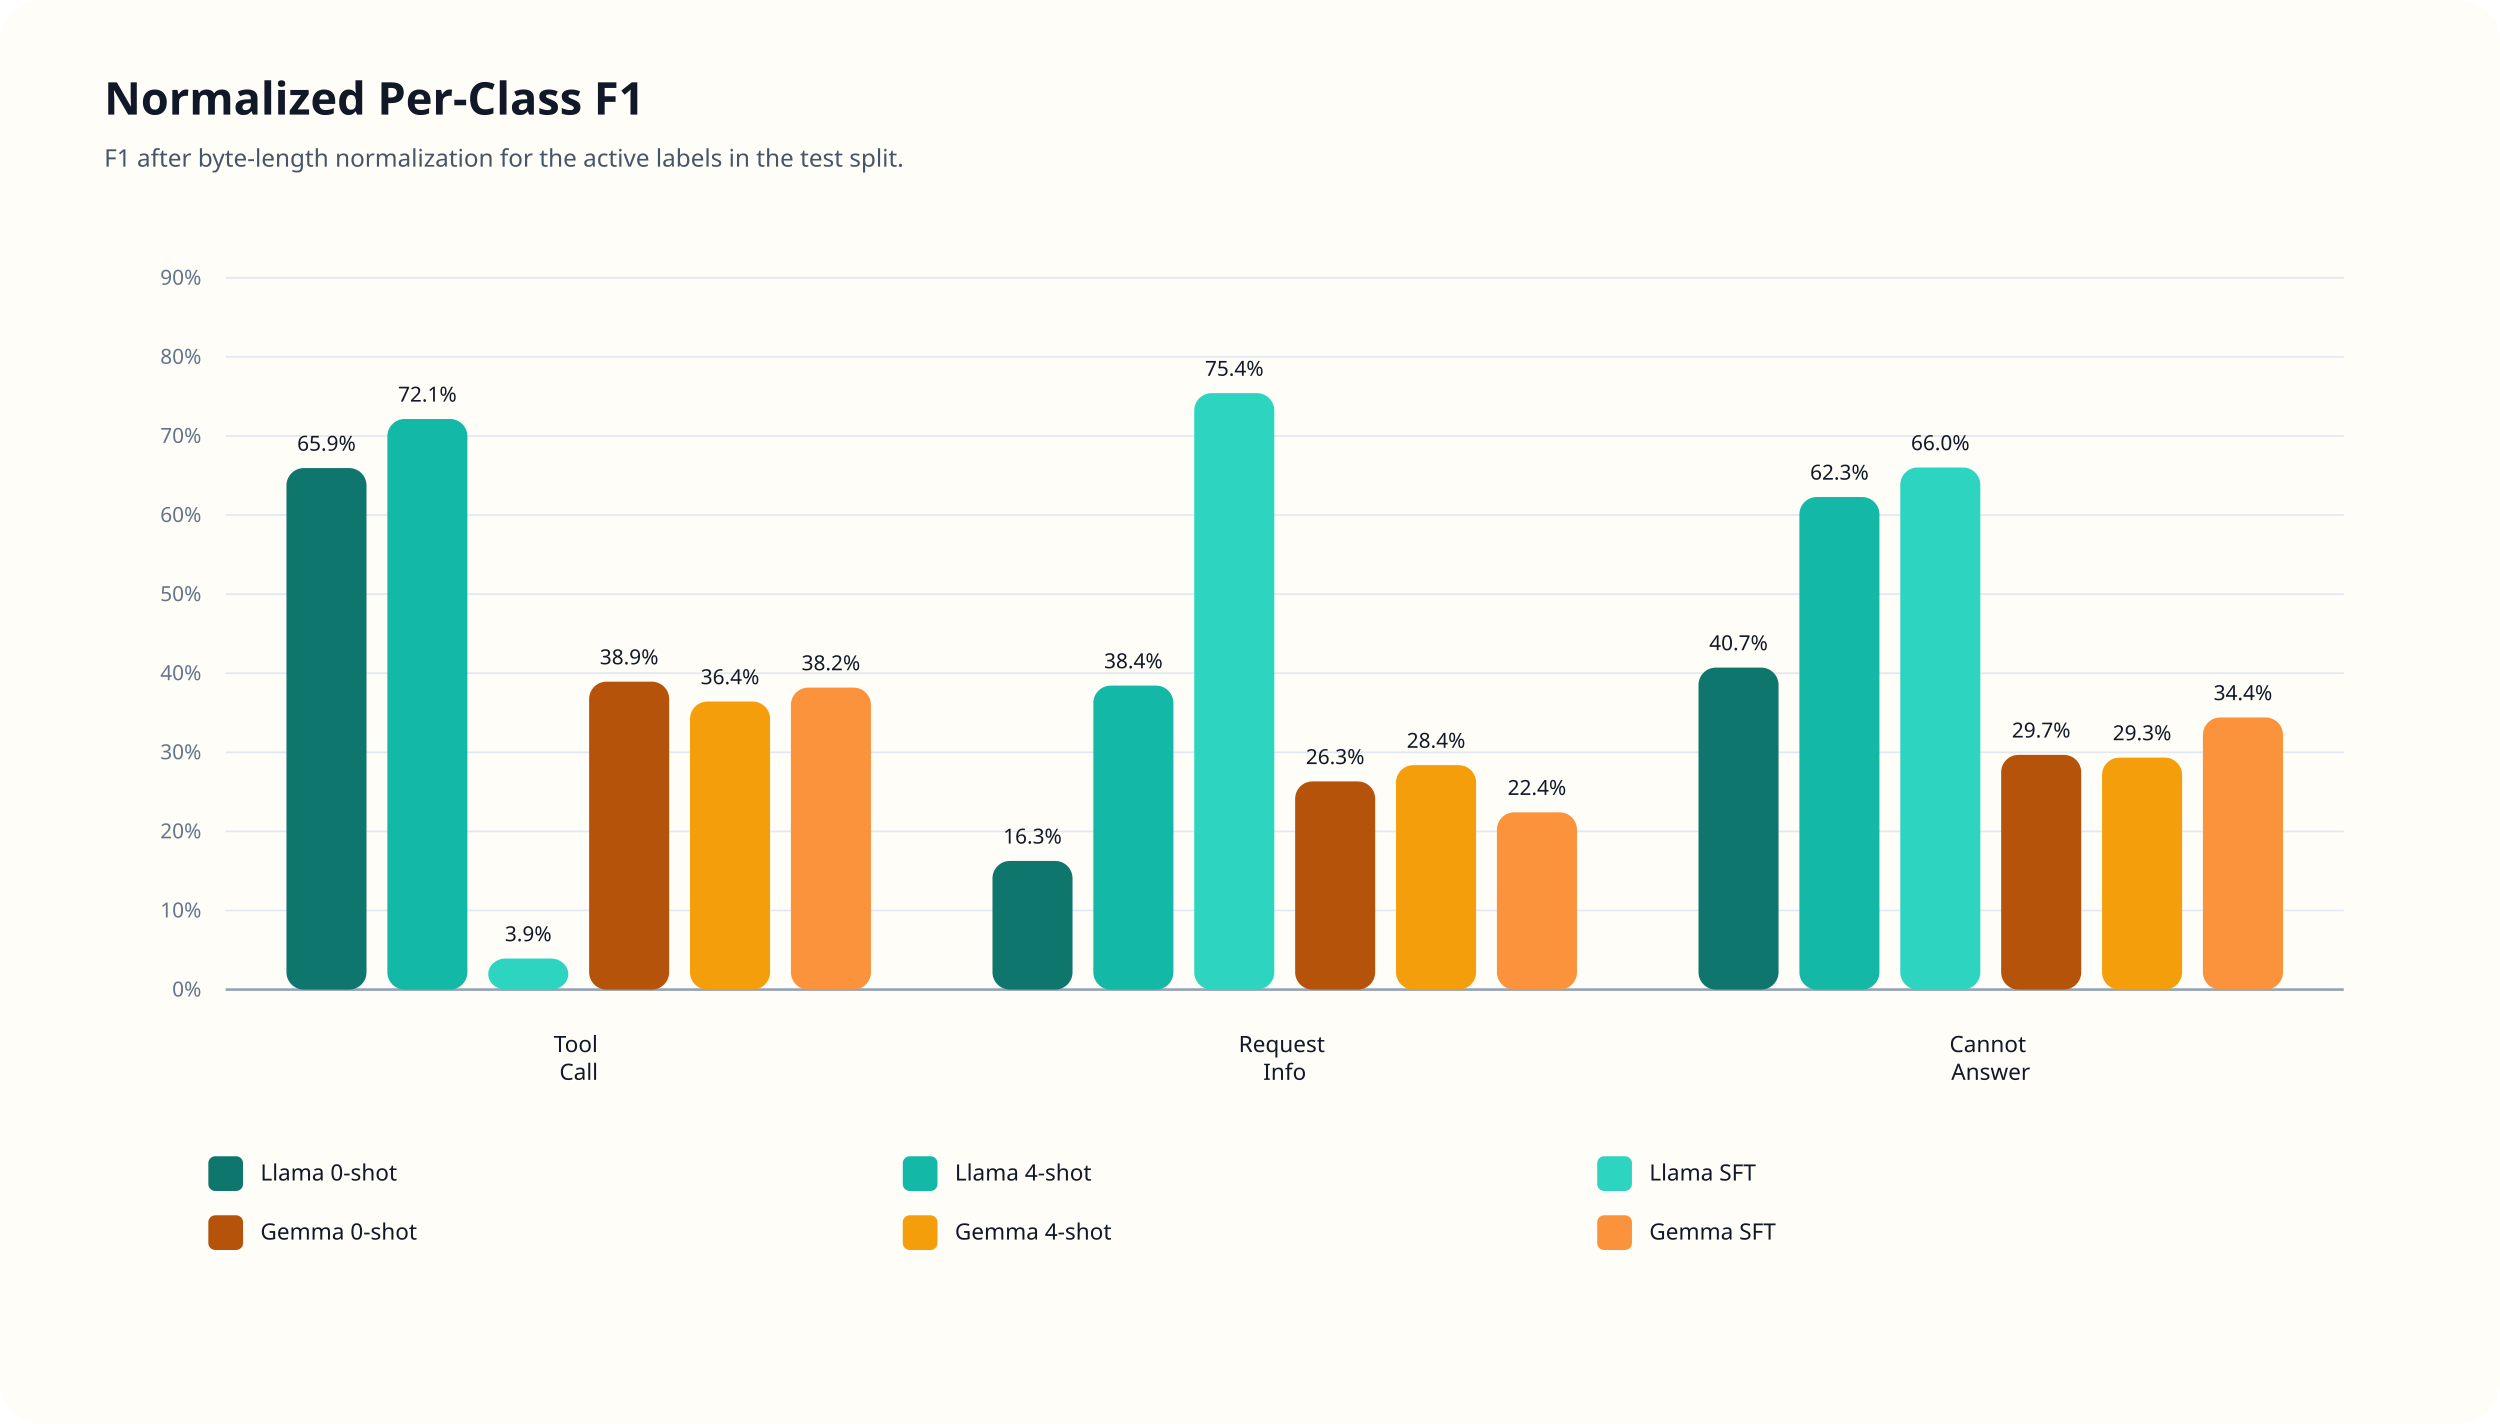
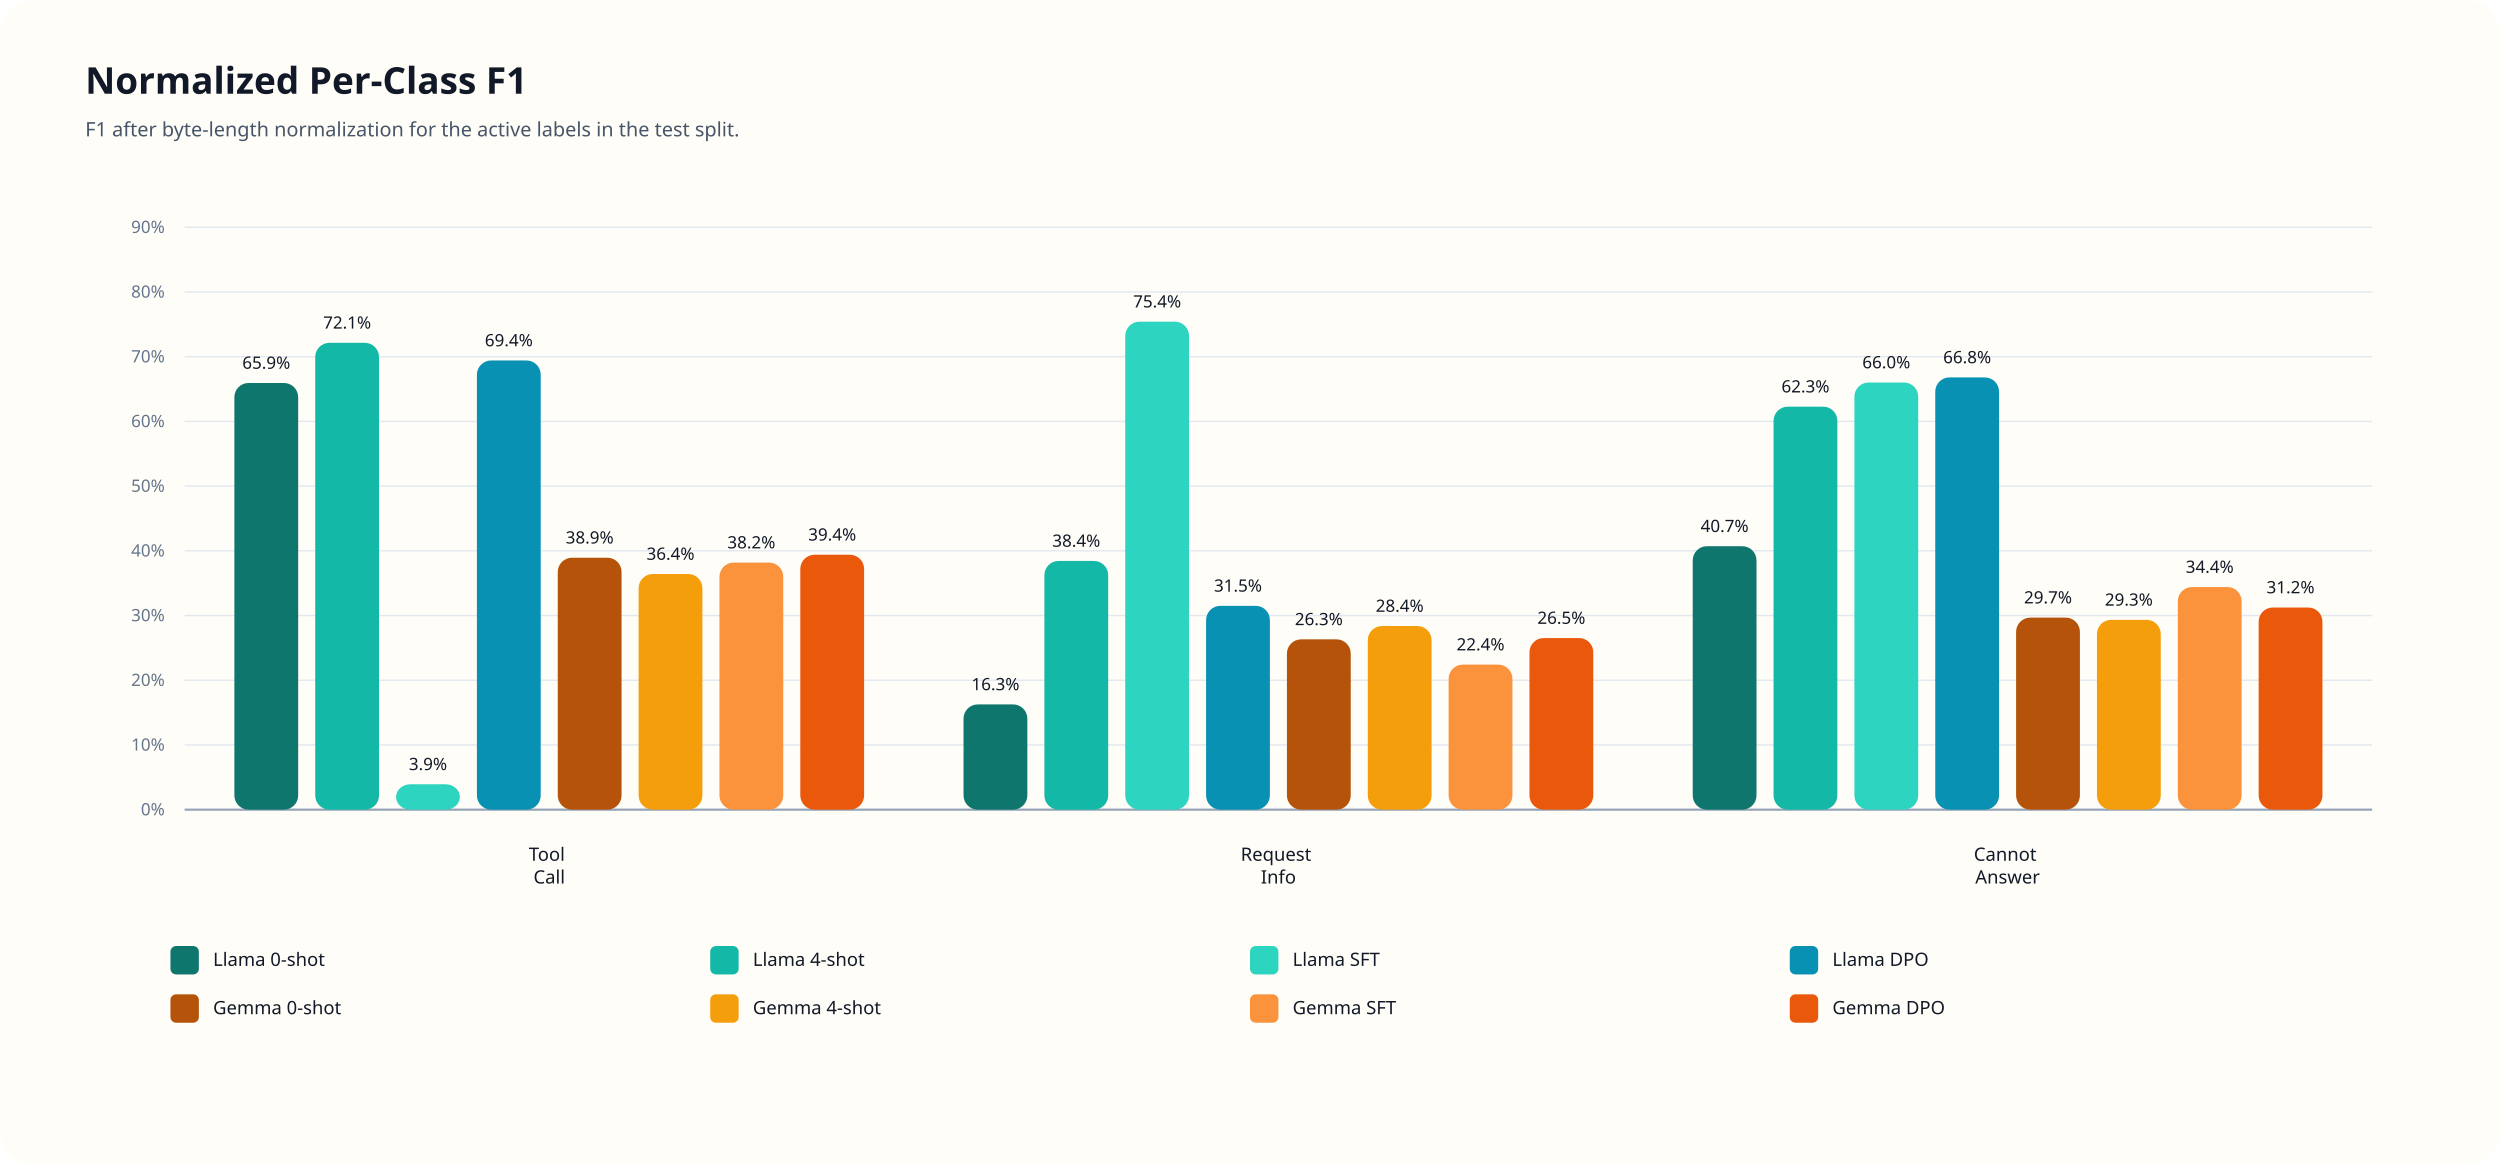
- <svg xmlns="http://www.w3.org/2000/svg" width="1440" height="820" viewBox="0 0 1440 820" fill="none">
-   <rect width="1440" height="820" fill="#fffdf7" rx="24" />
+ <svg xmlns="http://www.w3.org/2000/svg" width="1760" height="820" viewBox="0 0 1760 820" fill="none">
+   <rect width="1760" height="820" fill="#fffdf7" rx="24" />
  <style>text { font-family: 'Avenir Next', 'Segoe UI', sans-serif; fill: #111827; }.title { font-size: 26px; font-weight: 700; }.subtitle { font-size: 14px; fill: #475569; }.label { font-size: 13px; }.small { font-size: 12px; }.legend { font-size: 13px; }.muted { fill: #64748b; }.grid { stroke: #e2e8f0; stroke-width: 1; }.axis { stroke: #94a3b8; stroke-width: 1.5; }</style>
  <text x="60" y="66" text-anchor="start" class="title">Normalized Per-Class F1</text>
  <text x="60" y="96" text-anchor="start" class="subtitle">F1 after byte-length normalization for the active labels in the test split.</text>
-   <line x1="130" y1="570.0" x2="1350" y2="570.0" class="grid" />
+   <line x1="130" y1="570.0" x2="1670" y2="570.0" class="grid" />
  <text x="116" y="574.0" text-anchor="end" class="small muted">0%</text>
-   <line x1="130" y1="524.444" x2="1350" y2="524.444" class="grid" />
+   <line x1="130" y1="524.444" x2="1670" y2="524.444" class="grid" />
  <text x="116" y="528.444" text-anchor="end" class="small muted">10%</text>
-   <line x1="130" y1="478.889" x2="1350" y2="478.889" class="grid" />
+   <line x1="130" y1="478.889" x2="1670" y2="478.889" class="grid" />
  <text x="116" y="482.889" text-anchor="end" class="small muted">20%</text>
-   <line x1="130" y1="433.333" x2="1350" y2="433.333" class="grid" />
+   <line x1="130" y1="433.333" x2="1670" y2="433.333" class="grid" />
  <text x="116" y="437.333" text-anchor="end" class="small muted">30%</text>
-   <line x1="130" y1="387.778" x2="1350" y2="387.778" class="grid" />
+   <line x1="130" y1="387.778" x2="1670" y2="387.778" class="grid" />
  <text x="116" y="391.778" text-anchor="end" class="small muted">40%</text>
-   <line x1="130" y1="342.222" x2="1350" y2="342.222" class="grid" />
+   <line x1="130" y1="342.222" x2="1670" y2="342.222" class="grid" />
  <text x="116" y="346.222" text-anchor="end" class="small muted">50%</text>
-   <line x1="130" y1="296.667" x2="1350" y2="296.667" class="grid" />
+   <line x1="130" y1="296.667" x2="1670" y2="296.667" class="grid" />
  <text x="116" y="300.667" text-anchor="end" class="small muted">60%</text>
-   <line x1="130" y1="251.111" x2="1350" y2="251.111" class="grid" />
+   <line x1="130" y1="251.111" x2="1670" y2="251.111" class="grid" />
  <text x="116" y="255.111" text-anchor="end" class="small muted">70%</text>
-   <line x1="130" y1="205.556" x2="1350" y2="205.556" class="grid" />
+   <line x1="130" y1="205.556" x2="1670" y2="205.556" class="grid" />
  <text x="116" y="209.556" text-anchor="end" class="small muted">80%</text>
-   <line x1="130" y1="160.0" x2="1350" y2="160.0" class="grid" />
+   <line x1="130" y1="160.0" x2="1670" y2="160.0" class="grid" />
  <text x="116" y="164.0" text-anchor="end" class="small muted">90%</text>
-   <line x1="130" y1="570" x2="1350" y2="570" class="axis" />
-   <rect x="165.0" y="269.613" width="46.111" height="300.387" rx="10" fill="#0f766e" />
-   <text x="188.056" y="259.613" text-anchor="middle" class="small">65.9%</text>
-   <rect x="223.111" y="241.341" width="46.111" height="328.659" rx="10" fill="#14b8a6" />
-   <text x="246.167" y="231.341" text-anchor="middle" class="small">72.1%</text>
-   <rect x="281.222" y="552.135" width="46.111" height="17.865" rx="10" fill="#2dd4bf" />
-   <text x="304.278" y="542.135" text-anchor="middle" class="small">3.9%</text>
-   <rect x="339.333" y="392.635" width="46.111" height="177.365" rx="10" fill="#b45309" />
-   <text x="362.389" y="382.635" text-anchor="middle" class="small">38.9%</text>
-   <rect x="397.444" y="404.098" width="46.111" height="165.902" rx="10" fill="#f59e0b" />
-   <text x="420.5" y="394.098" text-anchor="middle" class="small">36.4%</text>
-   <rect x="455.556" y="396.067" width="46.111" height="173.933" rx="10" fill="#fb923c" />
-   <text x="478.611" y="386.067" text-anchor="middle" class="small">38.2%</text>
-   <text x="333.333" y="606" text-anchor="middle" class="label">
-     <tspan x="333.333" dy="0">Tool</tspan>
-     <tspan x="333.333" dy="16">Call</tspan>
+   <line x1="130" y1="570" x2="1670" y2="570" class="axis" />
+   <rect x="165.0" y="269.613" width="44.917" height="300.387" rx="10" fill="#0f766e" />
+   <text x="187.458" y="259.613" text-anchor="middle" class="small">65.9%</text>
+   <rect x="221.917" y="241.341" width="44.917" height="328.659" rx="10" fill="#14b8a6" />
+   <text x="244.375" y="231.341" text-anchor="middle" class="small">72.1%</text>
+   <rect x="278.833" y="552.135" width="44.917" height="17.865" rx="10" fill="#2dd4bf" />
+   <text x="301.292" y="542.135" text-anchor="middle" class="small">3.9%</text>
+   <rect x="335.75" y="253.774" width="44.917" height="316.226" rx="10" fill="#0891b2" />
+   <text x="358.208" y="243.774" text-anchor="middle" class="small">69.4%</text>
+   <rect x="392.667" y="392.635" width="44.917" height="177.365" rx="10" fill="#b45309" />
+   <text x="415.125" y="382.635" text-anchor="middle" class="small">38.9%</text>
+   <rect x="449.583" y="404.098" width="44.917" height="165.902" rx="10" fill="#f59e0b" />
+   <text x="472.042" y="394.098" text-anchor="middle" class="small">36.4%</text>
+   <rect x="506.5" y="396.067" width="44.917" height="173.933" rx="10" fill="#fb923c" />
+   <text x="528.958" y="386.067" text-anchor="middle" class="small">38.2%</text>
+   <rect x="563.417" y="390.544" width="44.917" height="179.456" rx="10" fill="#ea580c" />
+   <text x="585.875" y="380.544" text-anchor="middle" class="small">39.4%</text>
+   <text x="386.667" y="606" text-anchor="middle" class="label">
+     <tspan x="386.667" dy="0">Tool</tspan>
+     <tspan x="386.667" dy="16">Call</tspan>
  </text>
-   <rect x="571.667" y="495.904" width="46.111" height="74.096" rx="10" fill="#0f766e" />
-   <text x="594.722" y="485.904" text-anchor="middle" class="small">16.3%</text>
-   <rect x="629.778" y="394.913" width="46.111" height="175.087" rx="10" fill="#14b8a6" />
-   <text x="652.833" y="384.913" text-anchor="middle" class="small">38.4%</text>
-   <rect x="687.889" y="226.453" width="46.111" height="343.547" rx="10" fill="#2dd4bf" />
-   <text x="710.944" y="216.453" text-anchor="middle" class="small">75.4%</text>
-   <rect x="746" y="450.104" width="46.111" height="119.896" rx="10" fill="#b45309" />
-   <text x="769.056" y="440.104" text-anchor="middle" class="small">26.3%</text>
-   <rect x="804.111" y="440.727" width="46.111" height="129.273" rx="10" fill="#f59e0b" />
-   <text x="827.167" y="430.727" text-anchor="middle" class="small">28.4%</text>
-   <rect x="862.222" y="467.887" width="46.111" height="102.113" rx="10" fill="#fb923c" />
-   <text x="885.278" y="457.887" text-anchor="middle" class="small">22.4%</text>
-   <text x="740" y="606" text-anchor="middle" class="label">
-     <tspan x="740" dy="0">Request</tspan>
-     <tspan x="740" dy="16">Info</tspan>
+   <rect x="678.333" y="495.904" width="44.917" height="74.096" rx="10" fill="#0f766e" />
+   <text x="700.792" y="485.904" text-anchor="middle" class="small">16.3%</text>
+   <rect x="735.25" y="394.913" width="44.917" height="175.087" rx="10" fill="#14b8a6" />
+   <text x="757.708" y="384.913" text-anchor="middle" class="small">38.4%</text>
+   <rect x="792.167" y="226.453" width="44.917" height="343.547" rx="10" fill="#2dd4bf" />
+   <text x="814.625" y="216.453" text-anchor="middle" class="small">75.4%</text>
+   <rect x="849.083" y="426.513" width="44.917" height="143.487" rx="10" fill="#0891b2" />
+   <text x="871.542" y="416.513" text-anchor="middle" class="small">31.5%</text>
+   <rect x="906.0" y="450.104" width="44.917" height="119.896" rx="10" fill="#b45309" />
+   <text x="928.458" y="440.104" text-anchor="middle" class="small">26.3%</text>
+   <rect x="962.917" y="440.727" width="44.917" height="129.273" rx="10" fill="#f59e0b" />
+   <text x="985.375" y="430.727" text-anchor="middle" class="small">28.4%</text>
+   <rect x="1019.833" y="467.887" width="44.917" height="102.113" rx="10" fill="#fb923c" />
+   <text x="1042.292" y="457.887" text-anchor="middle" class="small">22.4%</text>
+   <rect x="1076.75" y="449.192" width="44.917" height="120.808" rx="10" fill="#ea580c" />
+   <text x="1099.208" y="439.192" text-anchor="middle" class="small">26.5%</text>
+   <text x="900.0" y="606" text-anchor="middle" class="label">
+     <tspan x="900.0" dy="0">Request</tspan>
+     <tspan x="900.0" dy="16">Info</tspan>
  </text>
-   <rect x="978.333" y="384.533" width="46.111" height="185.467" rx="10" fill="#0f766e" />
-   <text x="1001.389" y="374.533" text-anchor="middle" class="small">40.7%</text>
-   <rect x="1036.444" y="286.279" width="46.111" height="283.721" rx="10" fill="#14b8a6" />
-   <text x="1059.5" y="276.279" text-anchor="middle" class="small">62.3%</text>
-   <rect x="1094.556" y="269.28" width="46.111" height="300.72" rx="10" fill="#2dd4bf" />
-   <text x="1117.611" y="259.28" text-anchor="middle" class="small">66.0%</text>
-   <rect x="1152.667" y="434.803" width="46.111" height="135.197" rx="10" fill="#b45309" />
-   <text x="1175.722" y="424.803" text-anchor="middle" class="small">29.7%</text>
-   <rect x="1210.778" y="436.37" width="46.111" height="133.63" rx="10" fill="#f59e0b" />
-   <text x="1233.833" y="426.37" text-anchor="middle" class="small">29.3%</text>
-   <rect x="1268.889" y="413.276" width="46.111" height="156.724" rx="10" fill="#fb923c" />
-   <text x="1291.944" y="403.276" text-anchor="middle" class="small">34.4%</text>
-   <text x="1146.667" y="606" text-anchor="middle" class="label">
-     <tspan x="1146.667" dy="0">Cannot</tspan>
-     <tspan x="1146.667" dy="16">Answer</tspan>
+   <rect x="1191.667" y="384.533" width="44.917" height="185.467" rx="10" fill="#0f766e" />
+   <text x="1214.125" y="374.533" text-anchor="middle" class="small">40.7%</text>
+   <rect x="1248.583" y="286.279" width="44.917" height="283.721" rx="10" fill="#14b8a6" />
+   <text x="1271.042" y="276.279" text-anchor="middle" class="small">62.3%</text>
+   <rect x="1305.5" y="269.28" width="44.917" height="300.72" rx="10" fill="#2dd4bf" />
+   <text x="1327.958" y="259.28" text-anchor="middle" class="small">66.0%</text>
+   <rect x="1362.417" y="265.706" width="44.917" height="304.294" rx="10" fill="#0891b2" />
+   <text x="1384.875" y="255.706" text-anchor="middle" class="small">66.8%</text>
+   <rect x="1419.333" y="434.803" width="44.917" height="135.197" rx="10" fill="#b45309" />
+   <text x="1441.792" y="424.803" text-anchor="middle" class="small">29.7%</text>
+   <rect x="1476.25" y="436.37" width="44.917" height="133.63" rx="10" fill="#f59e0b" />
+   <text x="1498.708" y="426.37" text-anchor="middle" class="small">29.3%</text>
+   <rect x="1533.167" y="413.276" width="44.917" height="156.724" rx="10" fill="#fb923c" />
+   <text x="1555.625" y="403.276" text-anchor="middle" class="small">34.4%</text>
+   <rect x="1590.083" y="427.68" width="44.917" height="142.32" rx="10" fill="#ea580c" />
+   <text x="1612.542" y="417.68" text-anchor="middle" class="small">31.2%</text>
+   <text x="1413.333" y="606" text-anchor="middle" class="label">
+     <tspan x="1413.333" dy="0">Cannot</tspan>
+     <tspan x="1413.333" dy="16">Answer</tspan>
  </text>
  <rect x="120.0" y="666" width="20" height="20" rx="4" fill="#0f766e" />
  <text x="150.0" y="680" text-anchor="start" class="legend">Llama 0-shot</text>
-   <rect x="520.0" y="666" width="20" height="20" rx="4" fill="#14b8a6" />
-   <text x="550.0" y="680" text-anchor="start" class="legend">Llama 4-shot</text>
-   <rect x="920.0" y="666" width="20" height="20" rx="4" fill="#2dd4bf" />
-   <text x="950.0" y="680" text-anchor="start" class="legend">Llama SFT</text>
+   <rect x="500.0" y="666" width="20" height="20" rx="4" fill="#14b8a6" />
+   <text x="530.0" y="680" text-anchor="start" class="legend">Llama 4-shot</text>
+   <rect x="880.0" y="666" width="20" height="20" rx="4" fill="#2dd4bf" />
+   <text x="910.0" y="680" text-anchor="start" class="legend">Llama SFT</text>
+   <rect x="1260.0" y="666" width="20" height="20" rx="4" fill="#0891b2" />
+   <text x="1290.0" y="680" text-anchor="start" class="legend">Llama DPO</text>
  <rect x="120.0" y="700" width="20" height="20" rx="4" fill="#b45309" />
  <text x="150.0" y="714" text-anchor="start" class="legend">Gemma 0-shot</text>
-   <rect x="520.0" y="700" width="20" height="20" rx="4" fill="#f59e0b" />
-   <text x="550.0" y="714" text-anchor="start" class="legend">Gemma 4-shot</text>
-   <rect x="920.0" y="700" width="20" height="20" rx="4" fill="#fb923c" />
-   <text x="950.0" y="714" text-anchor="start" class="legend">Gemma SFT</text>
+   <rect x="500.0" y="700" width="20" height="20" rx="4" fill="#f59e0b" />
+   <text x="530.0" y="714" text-anchor="start" class="legend">Gemma 4-shot</text>
+   <rect x="880.0" y="700" width="20" height="20" rx="4" fill="#fb923c" />
+   <text x="910.0" y="714" text-anchor="start" class="legend">Gemma SFT</text>
+   <rect x="1260.0" y="700" width="20" height="20" rx="4" fill="#ea580c" />
+   <text x="1290.0" y="714" text-anchor="start" class="legend">Gemma DPO</text>
</svg>
